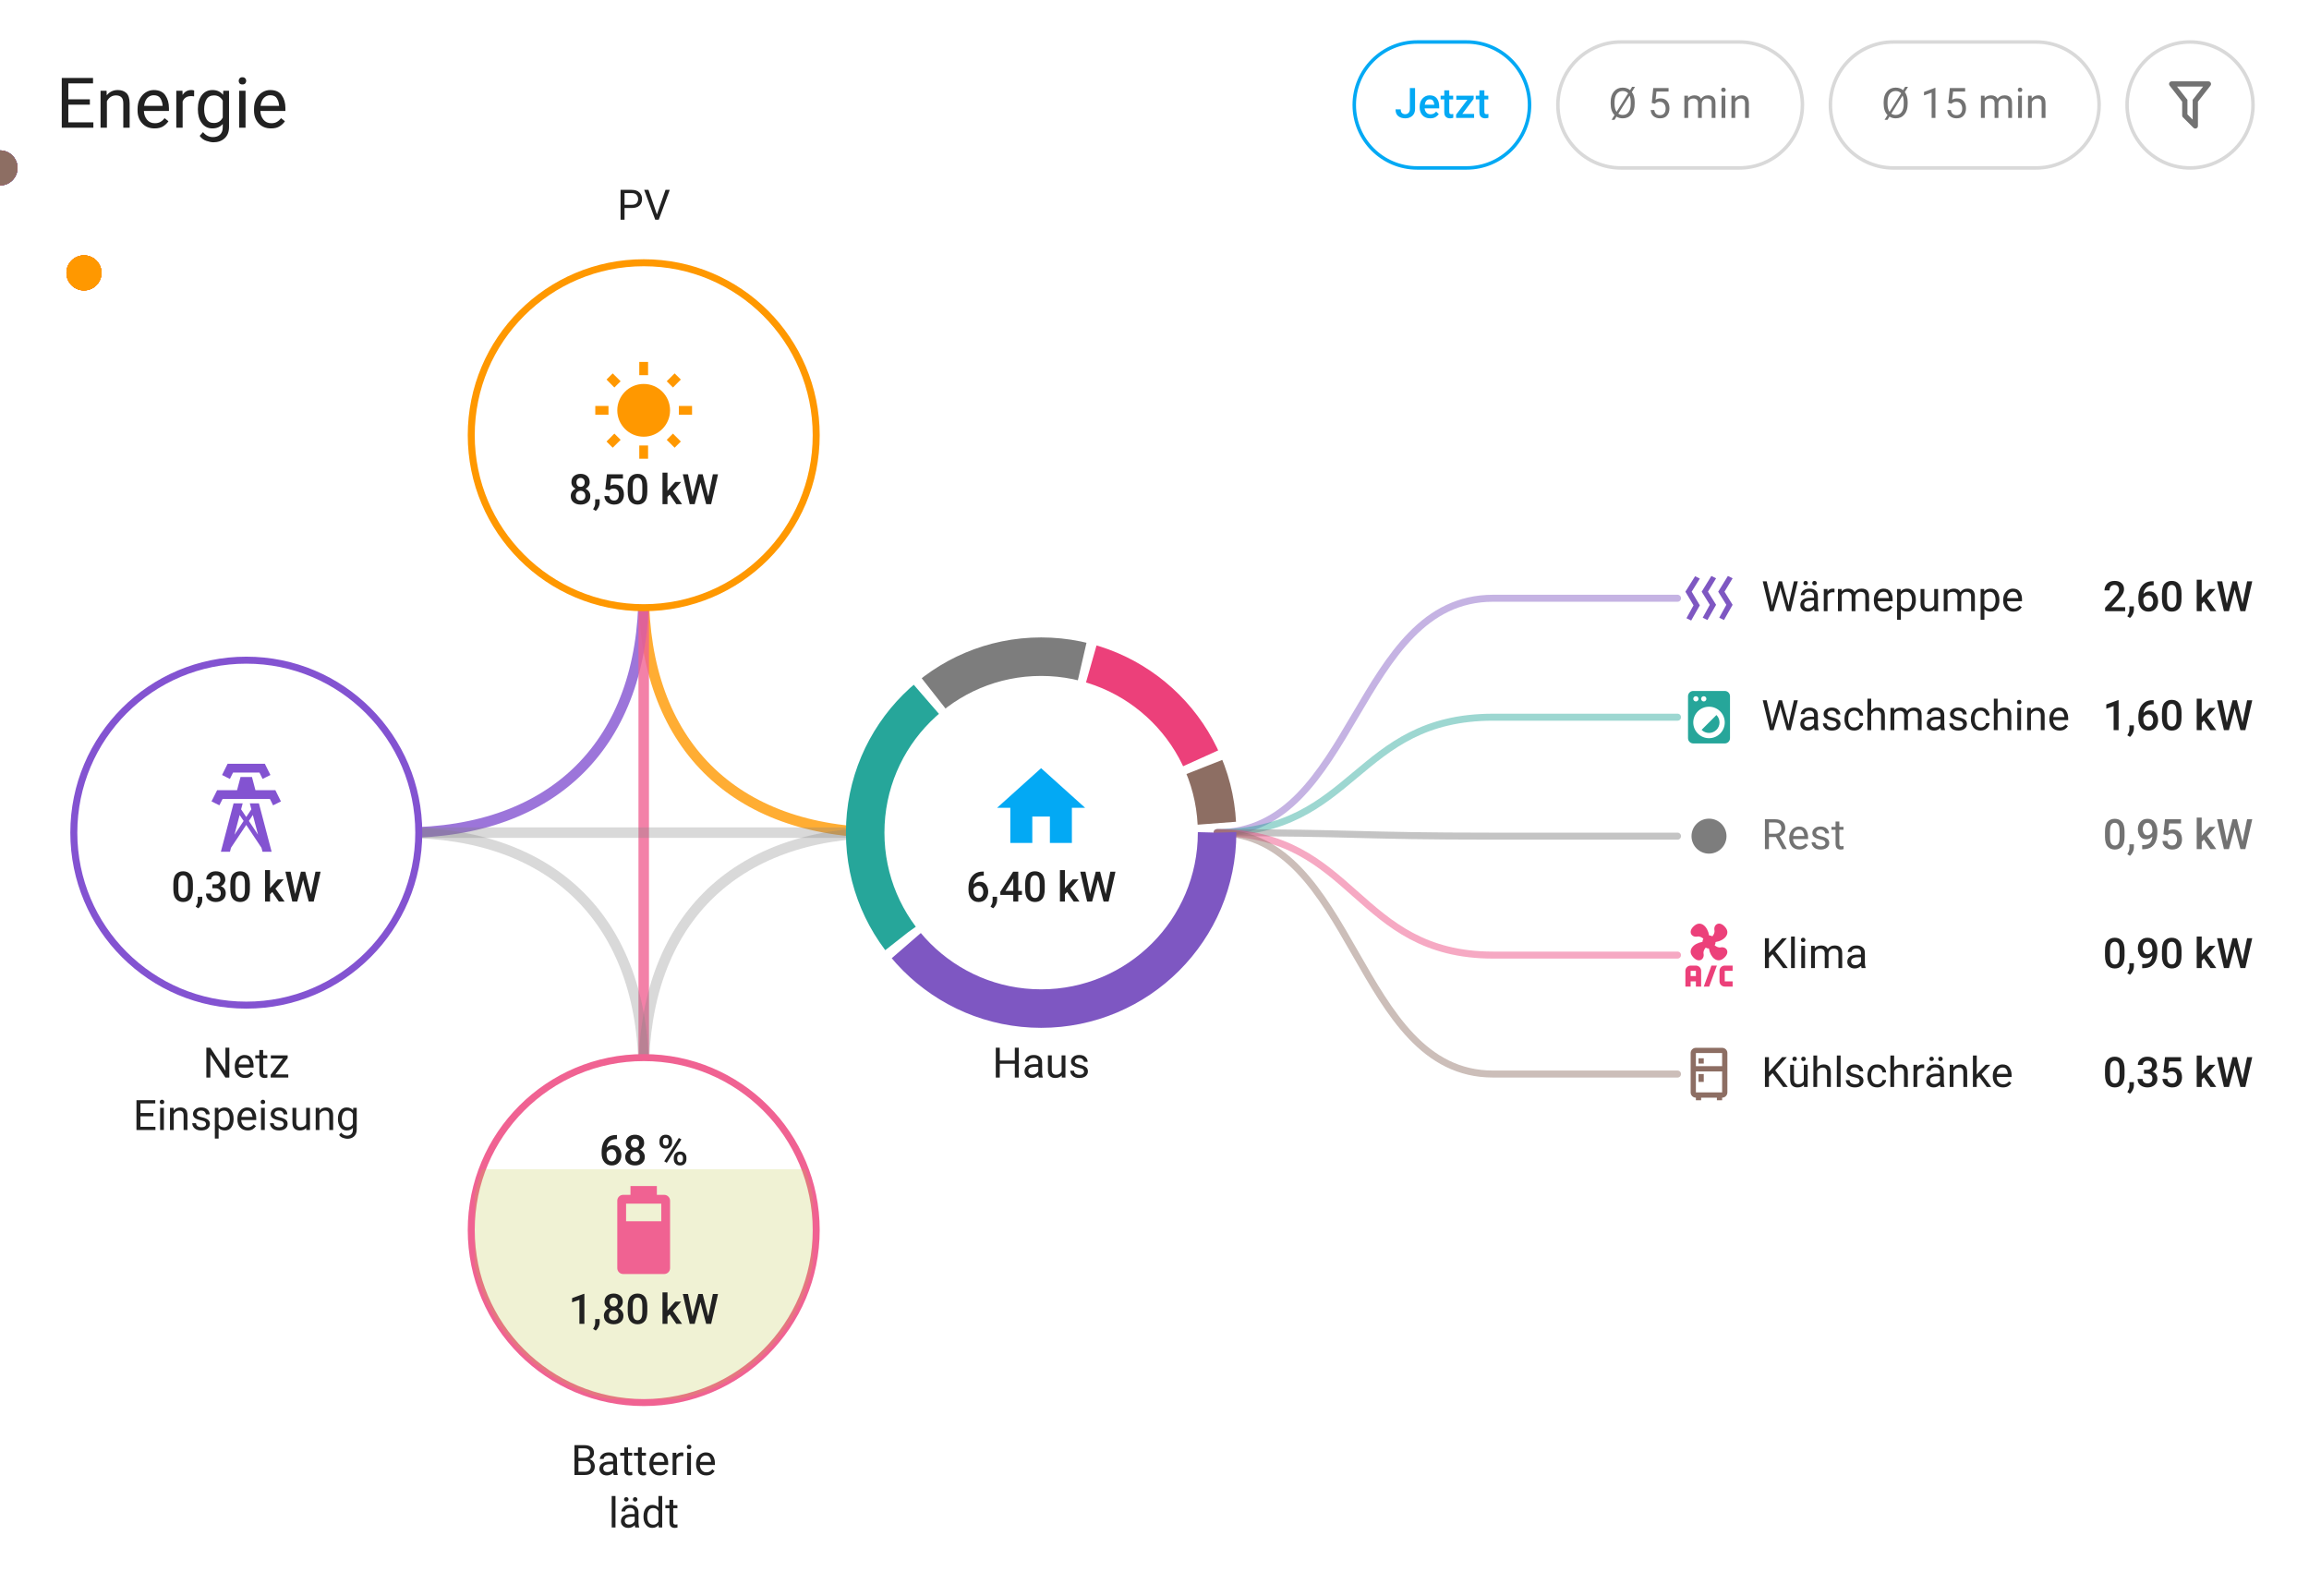
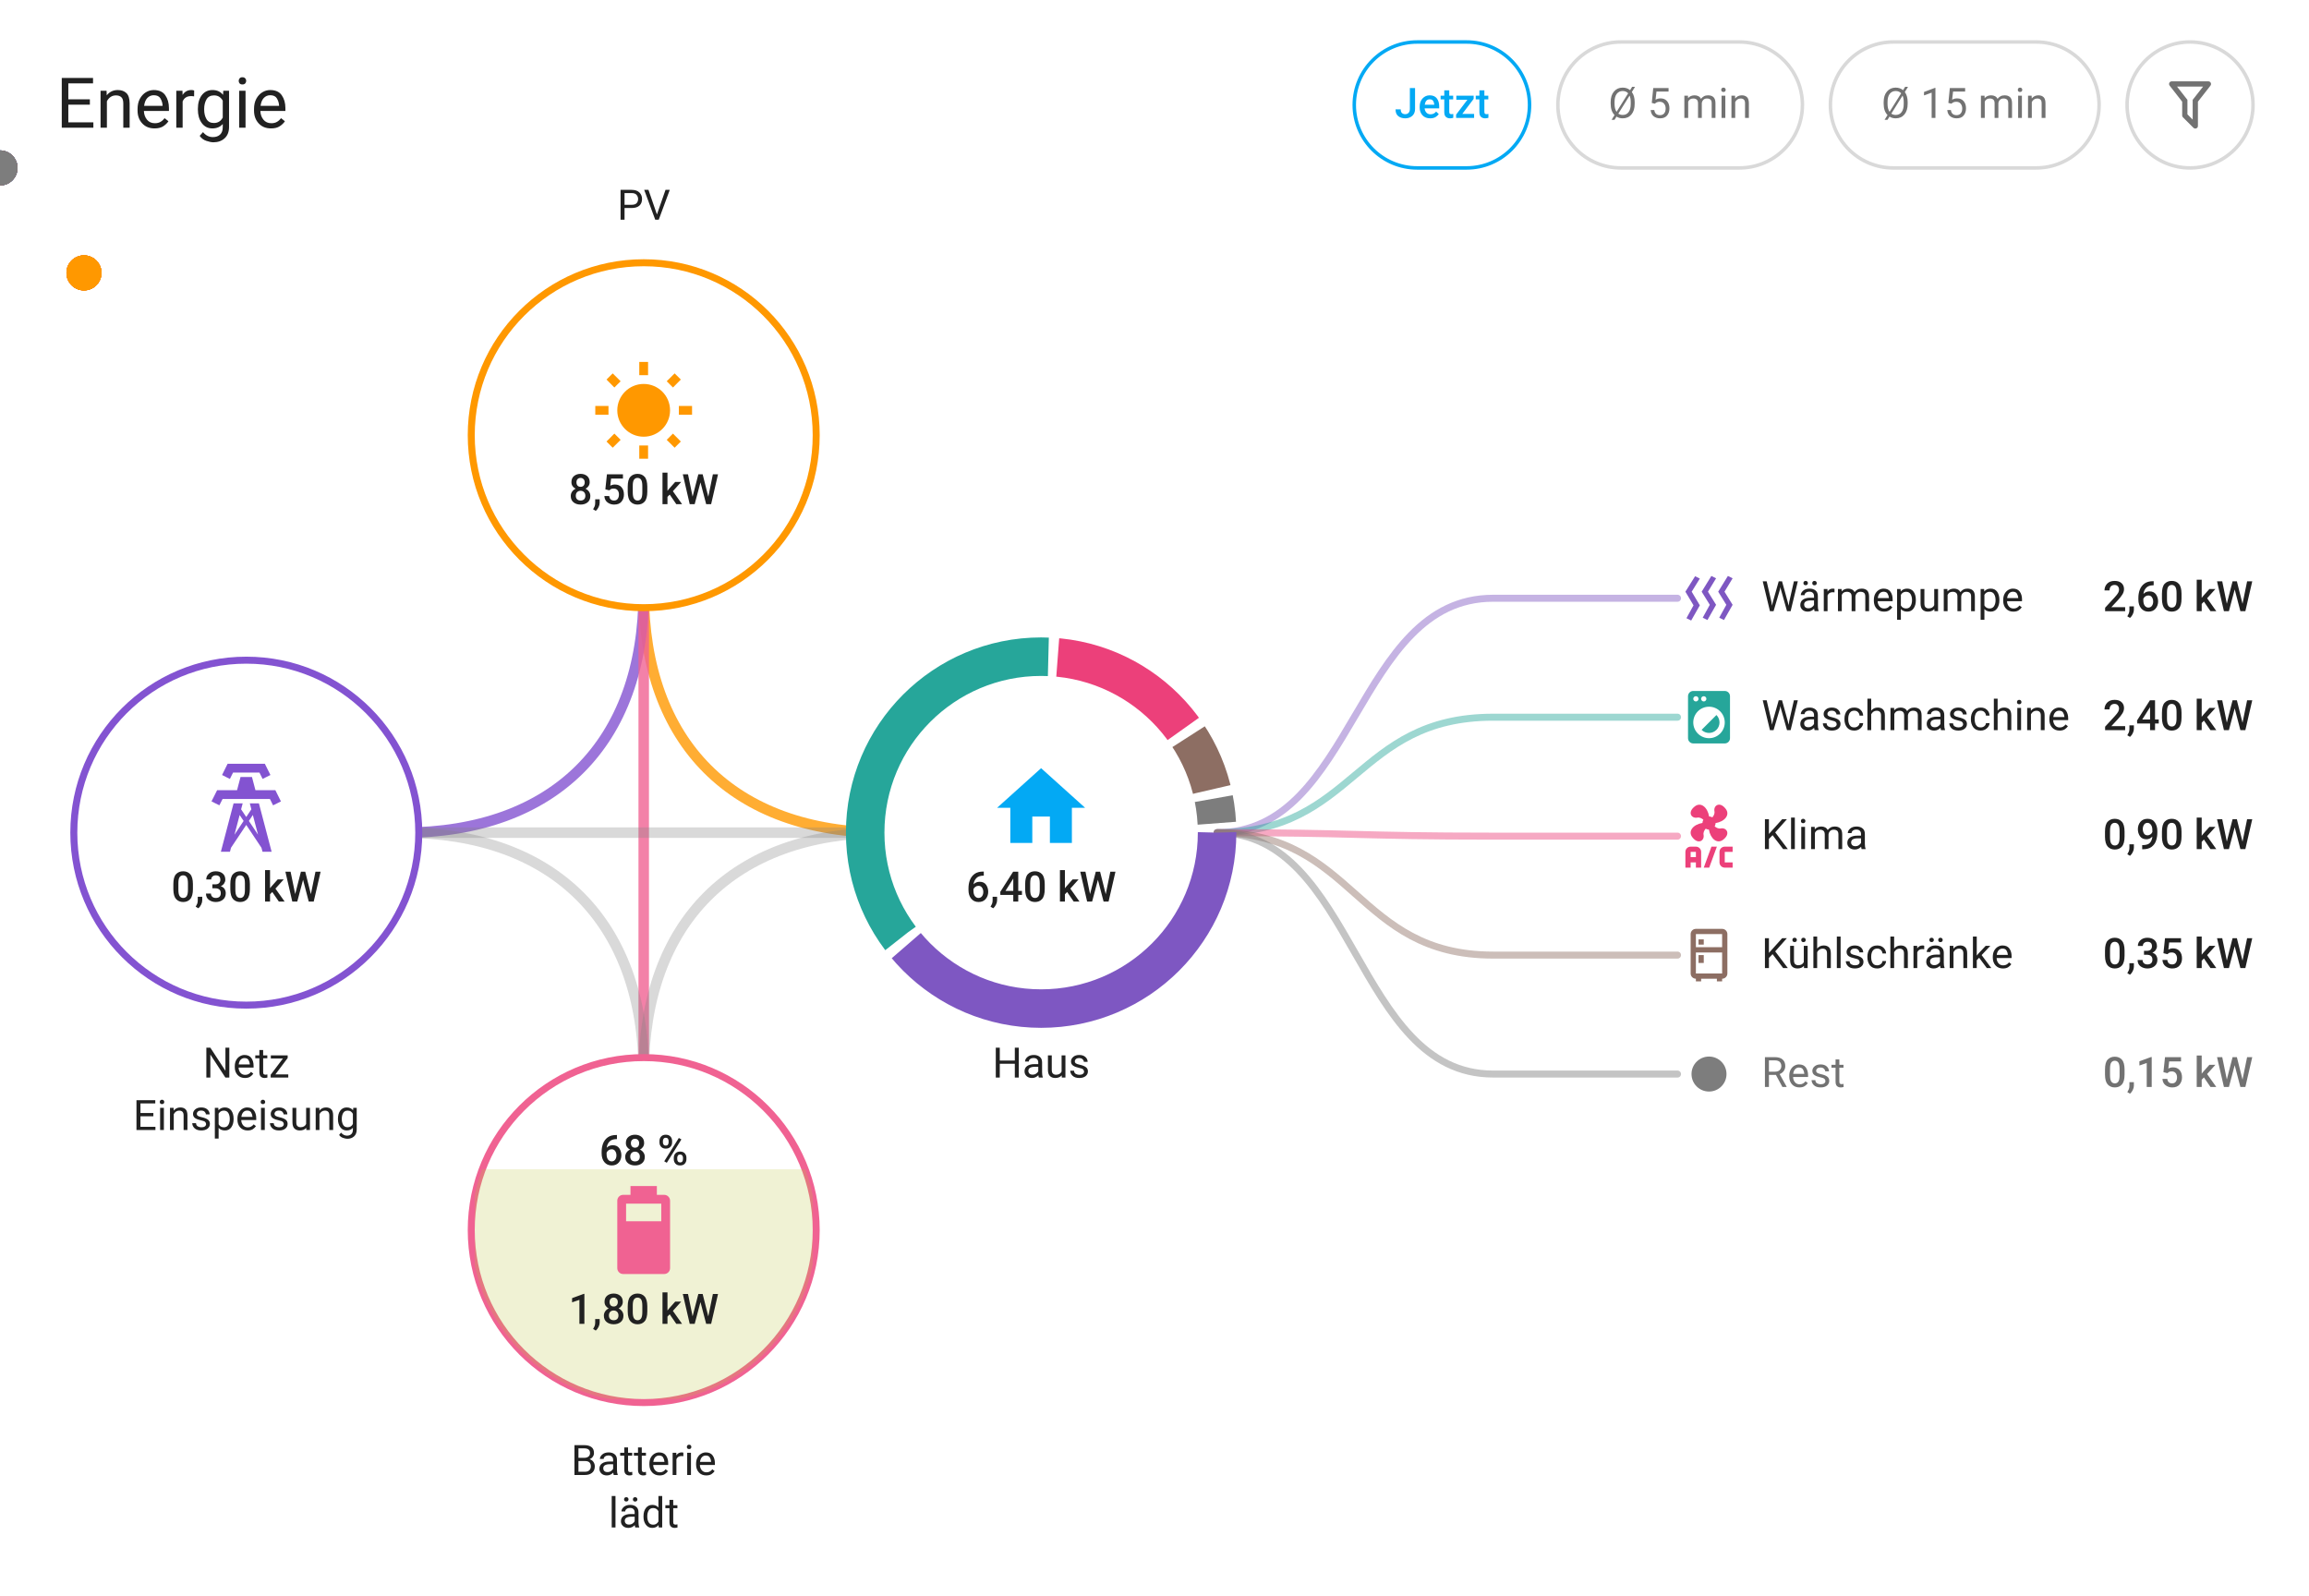
<svg xmlns="http://www.w3.org/2000/svg" width="660" height="456" viewBox="0 0 660 456" role="img" aria-label="EnerLens Card">
  <rect x="0" y="0" width="660.0" height="456.0" rx="12" fill="rgb(255, 255, 255)" />
  <g transform="translate(24,78) scale(0.8)">
    <path d="M200,114 C200,168 232,200 286,200" fill="none" stroke="rgb(255, 152, 0)" stroke-width="3.75px" stroke-linecap="round" opacity="0.8" />
    <path d="M200,114 C200,168 168,200 114,200" fill="none" stroke="rgb(131, 83, 209)" stroke-width="3.75px" stroke-linecap="round" opacity="0.8" />
    <path d="M200,114 L200,286" fill="none" stroke="rgb(240, 98, 146)" stroke-width="3.75px" stroke-linecap="round" opacity="0.8" />
    <path d="M114,200 L286,200" fill="none" stroke="rgba(127, 127, 127, 0.3)" stroke-width="3.75px" stroke-linecap="round" opacity="1" />
    <path d="M114,200 C168,200 200,232 200,286" fill="none" stroke="rgba(127, 127, 127, 0.3)" stroke-width="3.75px" stroke-linecap="round" opacity="1" />
    <path d="M200,286 C200,232 232,200 286,200" fill="none" stroke="rgba(127, 127, 127, 0.3)" stroke-width="3.75px" stroke-linecap="round" opacity="1" />
    <circle r="6.25" fill="rgb(240, 98, 146)">
-       <animateMotion dur="1.10s" repeatCount="indefinite" begin="-0.02s" path="M 200 114 L 200 286" rotate="0" />
+       <animateMotion dur="1.10s" repeatCount="indefinite" begin="-0.13s" path="M 200 114 L 200 286" rotate="0" />
    </circle>
    <circle r="6.25" fill="rgb(240, 98, 146)">
-       <animateMotion dur="1.10s" repeatCount="indefinite" begin="-0.57s" path="M 200 114 L 200 286" rotate="0" />
+       <animateMotion dur="1.10s" repeatCount="indefinite" begin="-0.68s" path="M 200 114 L 200 286" rotate="0" />
    </circle>
    <circle r="6.25" fill="rgb(131, 83, 209)">
-       <animateMotion dur="4.50s" repeatCount="indefinite" begin="-0.02s" path="M 200 114 C 200 168 168 200 114 200" rotate="0" />
-     </circle>
-     <circle r="6.25" fill="rgb(255, 152, 0)">
-       <animateMotion dur="1.10s" repeatCount="indefinite" begin="-0.02s" path="M 200 114 C 200 168 232 200 286 200" rotate="0" />
-     </circle>
-     <circle r="6.25" fill="rgb(255, 152, 0)">
-       <animateMotion dur="1.10s" repeatCount="indefinite" begin="-0.24s" path="M 200 114 C 200 168 232 200 286 200" rotate="0" />
-     </circle>
-     <circle r="6.25" fill="rgb(255, 152, 0)">
-       <animateMotion dur="1.10s" repeatCount="indefinite" begin="-0.46s" path="M 200 114 C 200 168 232 200 286 200" rotate="0" />
-     </circle>
-     <circle r="6.25" fill="rgb(255, 152, 0)">
-       <animateMotion dur="1.10s" repeatCount="indefinite" begin="-0.68s" path="M 200 114 C 200 168 232 200 286 200" rotate="0" />
-     </circle>
-     <circle r="6.25" fill="rgb(255, 152, 0)">
-       <animateMotion dur="1.10s" repeatCount="indefinite" begin="-0.90s" path="M 200 114 C 200 168 232 200 286 200" rotate="0" />
+       <animateMotion dur="4.50s" repeatCount="indefinite" begin="-0.13s" path="M 200 114 C 200 168 168 200 114 200" rotate="0" />
+     </circle>
+     <circle r="6.25" fill="rgb(255, 152, 0)">
+       <animateMotion dur="1.10s" repeatCount="indefinite" begin="-0.13s" path="M 200 114 C 200 168 232 200 286 200" rotate="0" />
+     </circle>
+     <circle r="6.25" fill="rgb(255, 152, 0)">
+       <animateMotion dur="1.10s" repeatCount="indefinite" begin="-0.35s" path="M 200 114 C 200 168 232 200 286 200" rotate="0" />
+     </circle>
+     <circle r="6.25" fill="rgb(255, 152, 0)">
+       <animateMotion dur="1.10s" repeatCount="indefinite" begin="-0.57s" path="M 200 114 C 200 168 232 200 286 200" rotate="0" />
+     </circle>
+     <circle r="6.25" fill="rgb(255, 152, 0)">
+       <animateMotion dur="1.10s" repeatCount="indefinite" begin="-0.79s" path="M 200 114 C 200 168 232 200 286 200" rotate="0" />
+     </circle>
+     <circle r="6.25" fill="rgb(255, 152, 0)">
+       <animateMotion dur="1.10s" repeatCount="indefinite" begin="-1.01s" path="M 200 114 C 200 168 232 200 286 200" rotate="0" />
    </circle>
  </g>
  <g transform="translate(0,48)">
    <path d="M347.9,190.0 C387.4,190.0 387.4,123.0 426.8,123.0 L479.5,123.0" fill="none" stroke="rgb(126, 87, 194)" stroke-width="2px" stroke-linecap="round" opacity="0.45" />
+     <circle r="5" fill="rgb(126, 87, 194)" opacity="1">
+       <animateMotion dur="1.10s" repeatCount="indefinite" begin="-0.07s" path="M347.9,190.0 C387.4,190.0 387.4,123.0 426.8,123.0 L479.5,123.0" rotate="0" />
+       <animate attributeName="opacity" values="1;0;1" keyTimes="0;0.463;0.963" calcMode="discrete" dur="8s" repeatCount="indefinite" />
+     </circle>
+     <circle r="5" fill="rgb(126, 87, 194)" opacity="1">
+       <animateMotion dur="1.10s" repeatCount="indefinite" begin="-0.43s" path="M347.9,190.0 C387.4,190.0 387.4,123.0 426.8,123.0 L479.5,123.0" rotate="0" />
+       <animate attributeName="opacity" values="1;0;1" keyTimes="0;0.463;0.963" calcMode="discrete" dur="8s" repeatCount="indefinite" />
+     </circle>
+     <circle r="5" fill="rgb(126, 87, 194)" opacity="1">
+       <animateMotion dur="1.10s" repeatCount="indefinite" begin="-0.80s" path="M347.9,190.0 C387.4,190.0 387.4,123.0 426.8,123.0 L479.5,123.0" rotate="0" />
+       <animate attributeName="opacity" values="1;0;1" keyTimes="0;0.463;0.963" calcMode="discrete" dur="8s" repeatCount="indefinite" />
+     </circle>
+     <circle r="5" fill="rgb(126, 87, 194)" opacity="0">
+       <animateMotion dur="1.10s" repeatCount="indefinite" begin="-0.07s" path="M347.9,190.0 C387.4,190.0 387.4,123.0 426.8,123.0 L479.5,123.0" rotate="0" />
+       <animate attributeName="opacity" values="0;1;0" keyTimes="0;0.463;0.963" calcMode="discrete" dur="8s" repeatCount="indefinite" />
+     </circle>
+     <circle r="5" fill="rgb(126, 87, 194)" opacity="0">
+       <animateMotion dur="1.10s" repeatCount="indefinite" begin="-0.43s" path="M347.9,190.0 C387.4,190.0 387.4,123.0 426.8,123.0 L479.5,123.0" rotate="0" />
+       <animate attributeName="opacity" values="0;1;0" keyTimes="0;0.463;0.963" calcMode="discrete" dur="8s" repeatCount="indefinite" />
+     </circle>
+     <circle r="5" fill="rgb(126, 87, 194)" opacity="0">
+       <animateMotion dur="1.10s" repeatCount="indefinite" begin="-0.80s" path="M347.9,190.0 C387.4,190.0 387.4,123.0 426.8,123.0 L479.5,123.0" rotate="0" />
+       <animate attributeName="opacity" values="0;1;0" keyTimes="0;0.463;0.963" calcMode="discrete" dur="8s" repeatCount="indefinite" />
+     </circle>
    <path d="M347.9,190.0 C387.4,190.0 387.4,157.0 426.8,157.0 L479.5,157.0" fill="none" stroke="rgb(38, 166, 154)" stroke-width="2px" stroke-linecap="round" opacity="0.45" />
-     <path d="M347.9,190.0 C387.4,190.0 387.4,191.0 426.8,191.0 L479.5,191.0" fill="none" stroke="rgb(125, 125, 125)" stroke-width="2px" stroke-linecap="round" opacity="0.45" />
-     <path d="M347.9,190.0 C387.4,190.0 387.4,225.0 426.8,225.0 L479.5,225.0" fill="none" stroke="rgb(236, 64, 122)" stroke-width="2px" stroke-linecap="round" opacity="0.45" />
-     <path d="M347.9,190.0 C387.4,190.0 387.4,259.0 426.8,259.0 L479.5,259.0" fill="none" stroke="rgb(141, 110, 99)" stroke-width="2px" stroke-linecap="round" opacity="0.45" />
-     <circle r="5" fill="rgb(126, 87, 194)">
-       <animateMotion dur="1.10s" repeatCount="indefinite" begin="-0.02s" path="M 347.9 190 C 387.4 190 387.4 123 426.8 123 L 479.5 123" rotate="0" />
-     </circle>
-     <circle r="5" fill="rgb(126, 87, 194)">
-       <animateMotion dur="1.10s" repeatCount="indefinite" begin="-0.38s" path="M 347.9 190 C 387.4 190 387.4 123 426.8 123 L 479.5 123" rotate="0" />
-     </circle>
-     <circle r="5" fill="rgb(126, 87, 194)">
-       <animateMotion dur="1.10s" repeatCount="indefinite" begin="-0.75s" path="M 347.9 190 C 387.4 190 387.4 123 426.8 123 L 479.5 123" rotate="0" />
-     </circle>
-     <circle r="5" fill="rgb(38, 166, 154)">
-       <animateMotion dur="1.10s" repeatCount="indefinite" begin="-0.02s" path="M 347.9 190 C 387.4 190 387.4 157 426.8 157 L 479.5 157" rotate="0" />
-     </circle>
-     <circle r="5" fill="rgb(38, 166, 154)">
-       <animateMotion dur="1.10s" repeatCount="indefinite" begin="-0.57s" path="M 347.9 190 C 387.4 190 387.4 157 426.8 157 L 479.5 157" rotate="0" />
-     </circle>
-     <circle r="5" fill="rgb(125, 125, 125)">
-       <animateMotion dur="2.40s" repeatCount="indefinite" begin="-0.02s" path="M 347.9 190 C 387.4 190 387.4 191 426.8 191 L 479.5 191" rotate="0" />
-     </circle>
-     <circle r="5" fill="rgb(236, 64, 122)">
-       <animateMotion dur="2.57s" repeatCount="indefinite" begin="-0.02s" path="M 347.9 190 C 387.4 190 387.4 225 426.8 225 L 479.5 225" rotate="0" />
-     </circle>
-     <circle r="5" fill="rgb(141, 110, 99)">
-       <animateMotion dur="4.44s" repeatCount="indefinite" begin="-0.02s" path="M 347.9 190 C 387.4 190 387.4 259 426.8 259 L 479.5 259" rotate="0" />
+     <circle r="5" fill="rgb(38, 166, 154)" opacity="1">
+       <animateMotion dur="1.10s" repeatCount="indefinite" begin="-0.07s" path="M347.9,190.0 C387.4,190.0 387.4,157.0 426.8,157.0 L479.5,157.0" rotate="0" />
+       <animate attributeName="opacity" values="1;0;1" keyTimes="0;0.463;0.963" calcMode="discrete" dur="8s" repeatCount="indefinite" />
+     </circle>
+     <circle r="5" fill="rgb(38, 166, 154)" opacity="1">
+       <animateMotion dur="1.10s" repeatCount="indefinite" begin="-0.43s" path="M347.9,190.0 C387.4,190.0 387.4,157.0 426.8,157.0 L479.5,157.0" rotate="0" />
+       <animate attributeName="opacity" values="1;0;1" keyTimes="0;0.463;0.963" calcMode="discrete" dur="8s" repeatCount="indefinite" />
+     </circle>
+     <circle r="5" fill="rgb(38, 166, 154)" opacity="1">
+       <animateMotion dur="1.10s" repeatCount="indefinite" begin="-0.80s" path="M347.9,190.0 C387.4,190.0 387.4,157.0 426.8,157.0 L479.5,157.0" rotate="0" />
+       <animate attributeName="opacity" values="1;0;1" keyTimes="0;0.463;0.963" calcMode="discrete" dur="8s" repeatCount="indefinite" />
+     </circle>
+     <circle r="5" fill="rgb(38, 166, 154)" opacity="0">
+       <animateMotion dur="1.10s" repeatCount="indefinite" begin="-0.07s" path="M347.9,190.0 C387.4,190.0 387.4,157.0 426.8,157.0 L479.5,157.0" rotate="0" />
+       <animate attributeName="opacity" values="0;1;0" keyTimes="0;0.463;0.963" calcMode="discrete" dur="8s" repeatCount="indefinite" />
+     </circle>
+     <circle r="5" fill="rgb(38, 166, 154)" opacity="0">
+       <animateMotion dur="1.10s" repeatCount="indefinite" begin="-0.43s" path="M347.9,190.0 C387.4,190.0 387.4,157.0 426.8,157.0 L479.5,157.0" rotate="0" />
+       <animate attributeName="opacity" values="0;1;0" keyTimes="0;0.463;0.963" calcMode="discrete" dur="8s" repeatCount="indefinite" />
+     </circle>
+     <circle r="5" fill="rgb(38, 166, 154)" opacity="0">
+       <animateMotion dur="1.10s" repeatCount="indefinite" begin="-0.80s" path="M347.9,190.0 C387.4,190.0 387.4,157.0 426.8,157.0 L479.5,157.0" rotate="0" />
+       <animate attributeName="opacity" values="0;1;0" keyTimes="0;0.463;0.963" calcMode="discrete" dur="8s" repeatCount="indefinite" />
+     </circle>
+     <path d="M347.9,190.0 C387.4,190.0 387.4,191.0 426.8,191.0 L479.5,191.0" fill="none" stroke="rgb(236, 64, 122)" stroke-width="2px" stroke-linecap="round" opacity="0.45" />
+     <circle r="5" fill="rgb(236, 64, 122)" opacity="1">
+       <animateMotion dur="2.57s" repeatCount="indefinite" begin="-0.07s" path="M347.9,190.0 C387.4,190.0 387.4,191.0 426.8,191.0 L479.5,191.0" rotate="0" />
+       <animate attributeName="opacity" values="1;0;1" keyTimes="0;0.463;0.963" calcMode="discrete" dur="8s" repeatCount="indefinite" />
+     </circle>
+     <circle r="5" fill="rgb(236, 64, 122)" opacity="0">
+       <animateMotion dur="2.57s" repeatCount="indefinite" begin="-0.07s" path="M347.9,190.0 C387.4,190.0 387.4,191.0 426.8,191.0 L479.5,191.0" rotate="0" />
+       <animate attributeName="opacity" values="0;1;0" keyTimes="0;0.463;0.963" calcMode="discrete" dur="8s" repeatCount="indefinite" />
+     </circle>
+     <path d="M347.9,190.0 C387.4,190.0 387.4,225.0 426.8,225.0 L479.5,225.0" fill="none" stroke="rgb(141, 110, 99)" stroke-width="2px" stroke-linecap="round" opacity="0.45" />
+     <circle r="5" fill="rgb(141, 110, 99)" opacity="1">
+       <animateMotion dur="4.44s" repeatCount="indefinite" begin="-0.07s" path="M347.9,190.0 C387.4,190.0 387.4,225.0 426.8,225.0 L479.5,225.0" rotate="0" />
+       <animate attributeName="opacity" values="1;0;1" keyTimes="0;0.463;0.963" calcMode="discrete" dur="8s" repeatCount="indefinite" />
+     </circle>
+     <circle r="5" fill="rgb(141, 110, 99)" opacity="0">
+       <animateMotion dur="4.44s" repeatCount="indefinite" begin="-0.07s" path="M347.9,190.0 C387.4,190.0 387.4,225.0 426.8,225.0 L479.5,225.0" rotate="0" />
+       <animate attributeName="opacity" values="0;1;0" keyTimes="0;0.463;0.963" calcMode="discrete" dur="8s" repeatCount="indefinite" />
+     </circle>
+     <path d="M347.9,190.0 C387.4,190.0 387.4,259.0 426.8,259.0 L479.5,259.0" fill="none" stroke="rgb(125, 125, 125)" stroke-width="2px" stroke-linecap="round" opacity="0.45" />
+     <circle r="5" fill="rgb(125, 125, 125)" opacity="1">
+       <animateMotion dur="4.50s" repeatCount="indefinite" begin="-0.07s" path="M347.9,190.0 C387.4,190.0 387.4,259.0 426.8,259.0 L479.5,259.0" rotate="0" />
+       <animate attributeName="opacity" values="1;0;1" keyTimes="0;0.463;0.963" calcMode="discrete" dur="8s" repeatCount="indefinite" />
+     </circle>
+     <circle r="5" fill="rgb(125, 125, 125)" opacity="0">
+       <animateMotion dur="4.50s" repeatCount="indefinite" begin="-0.07s" path="M347.9,190.0 C387.4,190.0 387.4,259.0 426.8,259.0 L479.5,259.0" rotate="0" />
+       <animate attributeName="opacity" values="0;1;0" keyTimes="0;0.463;0.963" calcMode="discrete" dur="8s" repeatCount="indefinite" />
    </circle>
  </g>
  <circle cx="184" cy="124.4" r="49.3" fill="rgb(255, 255, 255)" stroke="rgb(255, 152, 0)" stroke-width="2" />
  <g transform="translate(168.9,102.2) scale(1.2572)" />
  <g transform="translate(168.9,102.2) scale(1.2572)">
    <path d="M3.55 19.09L4.96 20.5L6.76 18.71L5.34 17.29M12 6C8.69 6 6 8.69 6 12S8.69 18 12 18 18 15.31 18 12C18 8.68 15.31 6 12 6M20 13H23V11H20M17.24 18.71L19.04 20.5L20.45 19.09L18.66 17.29M20.45 5L19.04 3.6L17.24 5.39L18.66 6.81M13 1H11V4H13M6.76 5.39L4.96 3.6L3.55 5L5.34 6.81L6.76 5.39M1 13H4V11H1M13 20H11V23H13" fill="rgb(255, 152, 0)" />
  </g>
  <text x="184" y="144.1" text-anchor="middle" font-size="12.0" font-weight="500" fill="rgb(33, 33, 33)" font-family="Roboto, system-ui, sans-serif" textLength="44.2" lengthAdjust="spacingAndGlyphs">8,50 kW</text>
  <text x="184" y="62.8" text-anchor="middle" font-size="12.0" font-weight="400" fill="rgb(33, 33, 33)" font-family="Roboto, system-ui, sans-serif" textLength="14.4" lengthAdjust="spacingAndGlyphs">PV</text>
  <circle cx="70.4" cy="238" r="49.3" fill="rgb(255, 255, 255)" stroke="rgb(131, 83, 209)" stroke-width="2" />
  <g transform="translate(55.3,215.8) scale(1.2572)" />
  <g transform="translate(55.3,215.8) scale(1.2572)">
    <path d="M8.28,5.45L6.5,4.55L7.76,2H16.23L17.5,4.55L15.72,5.44L15,4H9L8.28,5.45M18.62,8H14.09L13.3,5H10.7L9.91,8H5.38L4.1,10.55L5.89,11.44L6.62,10H17.38L18.1,11.45L19.89,10.56L18.62,8M17.77,22H15.7L15.46,21.1L12,15.9L8.53,21.1L8.3,22H6.23L9.12,11H11.19L10.83,12.35L12,14.1L13.16,12.35L12.81,11H14.88L17.77,22M11.4,15L10.5,13.65L9.32,18.13L11.4,15M14.68,18.12L13.5,13.64L12.6,15L14.68,18.12Z" fill="rgb(131, 83, 209)" />
  </g>
  <text x="70.4" y="257.7" text-anchor="middle" font-size="12.0" font-weight="500" fill="rgb(33, 33, 33)" font-family="Roboto, system-ui, sans-serif" textLength="44.2" lengthAdjust="spacingAndGlyphs">0,30 kW</text>
  <text x="70.4" y="308" text-anchor="middle" font-size="12.0" font-weight="400" fill="rgb(33, 33, 33)" font-family="Roboto, system-ui, sans-serif" textLength="25.7" lengthAdjust="spacingAndGlyphs">Netz</text>
  <text x="70.4" y="323" text-anchor="middle" font-size="12.0" font-weight="400" fill="rgb(33, 33, 33)" font-family="Roboto, system-ui, sans-serif" textLength="66.8" lengthAdjust="spacingAndGlyphs">Einspeisung</text>
  <circle cx="297.6" cy="238" r="49.3" fill="rgb(255, 255, 255)" stroke="rgba(0, 0, 0, 0)" stroke-width="2" />
  <g transform="translate(241.8,182.2) scale(1.1159)">
-     <circle cx="50" cy="50" r="45.07" fill="none" stroke="rgb(126, 87, 194)" stroke-width="9.86" stroke-dasharray="110.16 173.04" stroke-dashoffset="0.00" stroke-linecap="butt" transform="" />
-     <circle cx="50" cy="50" r="45.07" fill="none" stroke="rgb(38, 166, 154)" stroke-width="9.86" stroke-dasharray="67.79 215.40" stroke-dashoffset="-112.57" stroke-linecap="butt" transform="" />
-     <circle cx="50" cy="50" r="45.07" fill="none" stroke="rgb(125, 125, 125)" stroke-width="9.86" stroke-dasharray="40.25 242.94" stroke-dashoffset="-182.76" stroke-linecap="butt" transform="" />
-     <circle cx="50" cy="50" r="45.07" fill="none" stroke="rgb(236, 64, 122)" stroke-width="9.86" stroke-dasharray="38.13 245.06" stroke-dashoffset="-225.42" stroke-linecap="butt" transform="" />
-     <circle cx="50" cy="50" r="45.07" fill="none" stroke="rgb(141, 110, 99)" stroke-width="9.86" stroke-dasharray="14.83 268.36" stroke-dashoffset="-265.96" stroke-linecap="butt" transform="" />
+     <circle cx="50" cy="50" r="45.07" fill="none" stroke="rgb(126, 87, 194)" stroke-width="9.86" stroke-dasharray="110.16 173.04" stroke-dashoffset="0.00" stroke-linecap="butt" transform="">
+       <animate attributeName="stroke" values="rgb(126, 87, 194);rgb(38, 166, 154);rgb(126, 87, 194)" keyTimes="0;0.463;0.963" calcMode="discrete" dur="8s" repeatCount="indefinite" />
+     </circle>
+     <circle cx="50" cy="50" r="45.07" fill="none" stroke="rgb(38, 166, 154)" stroke-width="9.86" stroke-dasharray="101.68 181.51" stroke-dashoffset="-112.57" stroke-linecap="butt" transform="">
+       <animate attributeName="stroke" values="rgb(38, 166, 154);rgb(126, 87, 194);rgb(38, 166, 154)" keyTimes="0;0.463;0.963" calcMode="discrete" dur="8s" repeatCount="indefinite" />
+     </circle>
+     <circle cx="50" cy="50" r="45.07" fill="none" stroke="rgb(236, 64, 122)" stroke-width="9.86" stroke-dasharray="38.13 245.06" stroke-dashoffset="-216.66" stroke-linecap="butt" transform="" />
+     <circle cx="50" cy="50" r="45.07" fill="none" stroke="rgb(141, 110, 99)" stroke-width="9.86" stroke-dasharray="14.83 268.36" stroke-dashoffset="-257.20" stroke-linecap="butt" transform="" />
+     <circle cx="50" cy="50" r="45.07" fill="none" stroke="rgb(125, 125, 125)" stroke-width="9.86" stroke-dasharray="6.36 276.84" stroke-dashoffset="-274.43" stroke-linecap="butt" transform="" />
  </g>
  <g transform="translate(282.5,215.8) scale(1.2572)">
    <path d="M10,20V14H14V20H19V12H22L12,3L2,12H5V20H10Z" fill="rgb(3, 169, 244)" />
  </g>
  <text x="297.6" y="257.7" text-anchor="middle" font-size="12.0" font-weight="500" fill="rgb(33, 33, 33)" font-family="Roboto, system-ui, sans-serif" textLength="44.2" lengthAdjust="spacingAndGlyphs">6,40 kW</text>
  <text x="297.6" y="308" text-anchor="middle" font-size="12.0" font-weight="400" fill="rgb(33, 33, 33)" font-family="Roboto, system-ui, sans-serif" textLength="28.6" lengthAdjust="spacingAndGlyphs">Haus</text>
  <circle cx="184" cy="351.6" r="49.3" fill="rgb(255, 255, 255)" stroke="rgb(240, 98, 146)" stroke-width="2" />
-   <clipPath id="clipkgkok">
+   <clipPath id="soc3wrdc">
    <circle cx="184" cy="351.6" r="49.3" />
  </clipPath>
-   <rect clip-path="url(#clipkgkok)" x="135.7" y="334.2" width="96.6" height="65.7" fill="rgb(186, 196, 59)" opacity="0.22" />
+   <rect clip-path="url(#soc3wrdc)" x="135.7" y="334.2" width="96.6" height="65.7" fill="rgb(186, 196, 59)" opacity="0.22" />
  <g transform="translate(168.9,336.5) scale(1.2572)" />
  <g transform="translate(168.9,336.5) scale(1.2572)">
    <path d="M16,10H8V6H16M16.67,4H15V2H9V4H7.33A1.33,1.33 0 0,0 6,5.33V20.67C6,21.4 6.6,22 7.33,22H16.67A1.33,1.33 0 0,0 18,20.67V5.33C18,4.6 17.4,4 16.67,4Z" fill="rgb(240, 98, 146)" />
  </g>
  <text x="184" y="333" text-anchor="middle" font-size="12.0" font-weight="500" fill="rgb(33, 33, 33)" font-family="Roboto, system-ui, sans-serif" textLength="26.8" lengthAdjust="spacingAndGlyphs">68 %</text>
  <text x="184" y="378.4" text-anchor="middle" font-size="12.0" font-weight="500" fill="rgb(33, 33, 33)" font-family="Roboto, system-ui, sans-serif" textLength="44.2" lengthAdjust="spacingAndGlyphs">1,80 kW</text>
  <text x="184" y="421.6" text-anchor="middle" font-size="12.0" font-weight="400" fill="rgb(33, 33, 33)" font-family="Roboto, system-ui, sans-serif" textLength="44.4" lengthAdjust="spacingAndGlyphs">Batterie</text>
  <text x="184" y="436.6" text-anchor="middle" font-size="12.0" font-weight="400" fill="rgb(33, 33, 33)" font-family="Roboto, system-ui, sans-serif" textLength="21.3" lengthAdjust="spacingAndGlyphs">lädt</text>
  <text x="16" y="36.5" text-anchor="start" font-size="20.0" font-weight="400" fill="rgb(33, 33, 33)" font-family="Roboto, system-ui, sans-serif" textLength="68.3" lengthAdjust="spacingAndGlyphs">Energie</text>
  <rect x="387.1" y="12" width="50.1" height="36.0" rx="18.0" ry="18.0" fill="rgba(0, 0, 0, 0)" stroke="rgb(3, 169, 244)" stroke-width="1" />
  <text x="412.2" y="33.7" text-anchor="middle" font-size="12.0" font-weight="500" fill="rgb(3, 169, 244)" font-family="Roboto, system-ui, sans-serif" textLength="24.1" lengthAdjust="spacingAndGlyphs">Jetzt</text>
  <rect x="445.3" y="12" width="69.9" height="36.0" rx="18.0" ry="18.0" fill="rgba(0, 0, 0, 0)" stroke="rgba(127, 127, 127, 0.3)" stroke-width="1" />
  <text x="480.2" y="33.7" text-anchor="middle" font-size="12.0" font-weight="400" fill="rgb(114, 114, 114)" font-family="Roboto, system-ui, sans-serif" textLength="43.9" lengthAdjust="spacingAndGlyphs">Ø 5 min</text>
  <rect x="523.2" y="12" width="76.8" height="36.0" rx="18.0" ry="18.0" fill="rgba(0, 0, 0, 0)" stroke="rgba(127, 127, 127, 0.3)" stroke-width="1" />
  <text x="561.6" y="33.7" text-anchor="middle" font-size="12.0" font-weight="400" fill="rgb(114, 114, 114)" font-family="Roboto, system-ui, sans-serif" textLength="50.8" lengthAdjust="spacingAndGlyphs">Ø 15 min</text>
  <rect x="608" y="12" width="36.0" height="36.0" rx="18.0" ry="18.0" fill="rgba(0, 0, 0, 0)" stroke="rgba(127, 127, 127, 0.3)" stroke-width="1" />
  <g transform="translate(617,21) scale(0.75)">
    <path d="M15,19.88C15.04,20.18 14.94,20.5 14.71,20.71C14.32,21.1 13.69,21.1 13.3,20.71L9.29,16.7C9.06,16.47 8.96,16.16 9,15.87V10.75L4.21,4.62C3.87,4.19 3.95,3.56 4.38,3.22C4.57,3.08 4.78,3 5,3V3H19V3C19.22,3 19.43,3.08 19.62,3.22C20.05,3.56 20.13,4.19 19.79,4.62L15,10.75V19.88M7.04,5L11,10.06V15.58L13,17.58V10.05L16.96,5H7.04Z" fill="rgb(114, 114, 114)" />
  </g>
-   <g transform="translate(479.5,162) scale(0.75)">
-     <path d="M8.5 4.5L5.4 9.5L8.5 14.7L5.2 20.5L3.4 19.6L6.1 14.7L3 9.5L6.7 3.6L8.5 4.5M14.7 4.4L11.6 9.5L14.7 14.5L11.4 20.3L9.6 19.4L12.3 14.5L9.2 9.5L12.9 3.5L14.7 4.4M21 4.4L17.9 9.5L21 14.5L17.7 20.3L15.9 19.4L18.6 14.5L15.5 9.5L19.2 3.5L21 4.4" fill="rgb(126, 87, 194)" />
-   </g>
-   <text x="503.5" y="174.7" text-anchor="start" font-size="12.0" font-weight="400" fill="rgb(33, 33, 33)" font-family="Roboto, system-ui, sans-serif" textLength="80.4" lengthAdjust="spacingAndGlyphs">Wärmepumpe</text>
-   <text x="644" y="174.7" text-anchor="end" font-size="12.0" font-weight="500" fill="rgb(33, 33, 33)" font-family="Roboto, system-ui, sans-serif" textLength="44.2" lengthAdjust="spacingAndGlyphs">2,60 kW</text>
-   <g transform="translate(479.5,196) scale(0.75)">
-     <path d="M14.83,11.17C16.39,12.73 16.39,15.27 14.83,16.83C13.27,18.39 10.73,18.39 9.17,16.83L14.83,11.17M6,2H18A2,2 0 0,1 20,4V20A2,2 0 0,1 18,22H6A2,2 0 0,1 4,20V4A2,2 0 0,1 6,2M7,4A1,1 0 0,0 6,5A1,1 0 0,0 7,6A1,1 0 0,0 8,5A1,1 0 0,0 7,4M10,4A1,1 0 0,0 9,5A1,1 0 0,0 10,6A1,1 0 0,0 11,5A1,1 0 0,0 10,4M12,8A6,6 0 0,0 6,14A6,6 0 0,0 12,20A6,6 0 0,0 18,14A6,6 0 0,0 12,8Z" fill="rgb(38, 166, 154)" />
-   </g>
-   <text x="503.5" y="208.7" text-anchor="start" font-size="12.0" font-weight="400" fill="rgb(33, 33, 33)" font-family="Roboto, system-ui, sans-serif" textLength="90.3" lengthAdjust="spacingAndGlyphs">Waschmaschine</text>
-   <text x="644" y="208.7" text-anchor="end" font-size="12.0" font-weight="500" fill="rgb(33, 33, 33)" font-family="Roboto, system-ui, sans-serif" textLength="44.2" lengthAdjust="spacingAndGlyphs">1,60 kW</text>
-   <circle cx="488.5" cy="239" r="5" fill="rgb(125, 125, 125)" />
-   <text x="503.5" y="242.7" text-anchor="start" font-size="12.0" font-weight="400" fill="rgb(114, 114, 114)" font-family="Roboto, system-ui, sans-serif" textLength="24.1" lengthAdjust="spacingAndGlyphs">Rest</text>
-   <text x="644" y="242.7" text-anchor="end" font-size="12.0" font-weight="500" fill="rgb(114, 114, 114)" font-family="Roboto, system-ui, sans-serif" textLength="44.2" lengthAdjust="spacingAndGlyphs">0,95 kW</text>
-   <g transform="translate(479.5,264) scale(0.75)">
-     <path d="M6.59,0.66C8.93,-1.15 11.47,1.06 12.04,4.5C12.47,4.5 12.89,4.62 13.27,4.84C13.79,4.24 14.25,3.42 14.07,2.5C13.65,0.35 16.06,-1.39 18.35,1.58C20.16,3.92 17.95,6.46 14.5,7.03C14.5,7.46 14.39,7.89 14.16,8.27C14.76,8.78 15.58,9.24 16.5,9.06C18.63,8.64 20.38,11.04 17.41,13.34C15.07,15.15 12.53,12.94 11.96,9.5C11.53,9.5 11.11,9.37 10.74,9.15C10.22,9.75 9.75,10.58 9.93,11.5C10.35,13.64 7.94,15.39 5.65,12.42C3.83,10.07 6.05,7.53 9.5,6.97C9.5,6.54 9.63,6.12 9.85,5.74C9.25,5.23 8.43,4.76 7.5,4.94C5.37,5.36 3.62,2.96 6.59,0.66M5,16H7A2,2 0 0,1 9,18V24H7V22H5V24H3V18A2,2 0 0,1 5,16M5,18V20H7V18H5M12.93,16H15L12.07,24H10L12.93,16M18,16H21V18H18V22H21V24H18A2,2 0 0,1 16,22V18A2,2 0 0,1 18,16Z" fill="rgb(236, 64, 122)" />
-   </g>
-   <text x="503.5" y="276.7" text-anchor="start" font-size="12.0" font-weight="400" fill="rgb(33, 33, 33)" font-family="Roboto, system-ui, sans-serif" textLength="31.2" lengthAdjust="spacingAndGlyphs">Klima</text>
-   <text x="644" y="276.7" text-anchor="end" font-size="12.0" font-weight="500" fill="rgb(33, 33, 33)" font-family="Roboto, system-ui, sans-serif" textLength="44.2" lengthAdjust="spacingAndGlyphs">0,90 kW</text>
-   <g transform="translate(479.5,298) scale(0.75)">
-     <path d="M9,21V22H7V21A2,2 0 0,1 5,19V4A2,2 0 0,1 7,2H17A2,2 0 0,1 19,4V19A2,2 0 0,1 17,21V22H15V21H9M7,4V9H17V4H7M7,19H17V11H7V19M8,12H10V15H8V12M8,6H10V8H8V6Z" fill="rgb(141, 110, 99)" />
-   </g>
-   <text x="503.5" y="310.7" text-anchor="start" font-size="12.0" font-weight="400" fill="rgb(33, 33, 33)" font-family="Roboto, system-ui, sans-serif" textLength="75.9" lengthAdjust="spacingAndGlyphs">Kühlschränke</text>
-   <text x="644" y="310.7" text-anchor="end" font-size="12.0" font-weight="500" fill="rgb(33, 33, 33)" font-family="Roboto, system-ui, sans-serif" textLength="44.2" lengthAdjust="spacingAndGlyphs">0,35 kW</text>
+   <g>
+     <animateTransform attributeName="transform" type="translate" values="0 0;0 0;0 34.0;0 34.0;0 0" keyTimes="0;0.425;0.5;0.925;1" dur="8s" repeatCount="indefinite" calcMode="spline" keySplines="0 0 1 1;.4 0 .2 1;0 0 1 1;.4 0 .2 1" />
+     <g transform="translate(479.5,162) scale(0.75)">
+       <path d="M8.5 4.5L5.4 9.5L8.5 14.7L5.2 20.5L3.4 19.6L6.1 14.7L3 9.5L6.7 3.6L8.5 4.5M14.7 4.4L11.6 9.5L14.7 14.5L11.4 20.3L9.6 19.4L12.3 14.5L9.2 9.5L12.9 3.5L14.7 4.4M21 4.4L17.9 9.5L21 14.5L17.7 20.3L15.9 19.4L18.6 14.5L15.5 9.5L19.2 3.5L21 4.4" fill="rgb(126, 87, 194)" />
+     </g>
+     <text x="503.5" y="174.7" text-anchor="start" font-size="12.0" font-weight="400" fill="rgb(33, 33, 33)" font-family="Roboto, system-ui, sans-serif" textLength="80.4" lengthAdjust="spacingAndGlyphs">Wärmepumpe</text>
+     <text x="644" y="174.7" text-anchor="end" font-size="12.0" font-weight="500" fill="rgb(33, 33, 33)" font-family="Roboto, system-ui, sans-serif" textLength="44.2" lengthAdjust="spacingAndGlyphs">2,60 kW<animate attributeName="opacity" values="1;1;0;0;1" keyTimes="0;0.425;0.5;0.925;1" dur="8s" repeatCount="indefinite" />
+     </text>
+     <text x="644" y="174.7" text-anchor="end" font-size="12.0" font-weight="500" fill="rgb(33, 33, 33)" font-family="Roboto, system-ui, sans-serif" textLength="44.2" lengthAdjust="spacingAndGlyphs" opacity="0">2,40 kW<animate attributeName="opacity" values="0;0;1;1;0" keyTimes="0;0.425;0.5;0.925;1" dur="8s" repeatCount="indefinite" />
+     </text>
+   </g>
+   <g>
+     <animateTransform attributeName="transform" type="translate" values="0 0;0 0;0 -34.0;0 -34.0;0 0" keyTimes="0;0.425;0.5;0.925;1" dur="8s" repeatCount="indefinite" calcMode="spline" keySplines="0 0 1 1;.4 0 .2 1;0 0 1 1;.4 0 .2 1" />
+     <g transform="translate(479.5,196) scale(0.75)">
+       <path d="M14.83,11.17C16.39,12.73 16.39,15.27 14.83,16.83C13.27,18.39 10.73,18.39 9.17,16.83L14.83,11.17M6,2H18A2,2 0 0,1 20,4V20A2,2 0 0,1 18,22H6A2,2 0 0,1 4,20V4A2,2 0 0,1 6,2M7,4A1,1 0 0,0 6,5A1,1 0 0,0 7,6A1,1 0 0,0 8,5A1,1 0 0,0 7,4M10,4A1,1 0 0,0 9,5A1,1 0 0,0 10,6A1,1 0 0,0 11,5A1,1 0 0,0 10,4M12,8A6,6 0 0,0 6,14A6,6 0 0,0 12,20A6,6 0 0,0 18,14A6,6 0 0,0 12,8Z" fill="rgb(38, 166, 154)" />
+     </g>
+     <text x="503.5" y="208.7" text-anchor="start" font-size="12.0" font-weight="400" fill="rgb(33, 33, 33)" font-family="Roboto, system-ui, sans-serif" textLength="90.3" lengthAdjust="spacingAndGlyphs">Waschmaschine</text>
+     <text x="644" y="208.7" text-anchor="end" font-size="12.0" font-weight="500" fill="rgb(33, 33, 33)" font-family="Roboto, system-ui, sans-serif" textLength="44.2" lengthAdjust="spacingAndGlyphs">2,40 kW<animate attributeName="opacity" values="1;1;0;0;1" keyTimes="0;0.425;0.5;0.925;1" dur="8s" repeatCount="indefinite" />
+     </text>
+     <text x="644" y="208.7" text-anchor="end" font-size="12.0" font-weight="500" fill="rgb(33, 33, 33)" font-family="Roboto, system-ui, sans-serif" textLength="44.2" lengthAdjust="spacingAndGlyphs" opacity="0">2,60 kW<animate attributeName="opacity" values="0;0;1;1;0" keyTimes="0;0.425;0.5;0.925;1" dur="8s" repeatCount="indefinite" />
+     </text>
+   </g>
+   <g>
+     <g transform="translate(479.5,230) scale(0.75)">
+       <path d="M6.59,0.66C8.93,-1.15 11.47,1.06 12.04,4.5C12.47,4.5 12.89,4.62 13.27,4.84C13.79,4.24 14.25,3.42 14.07,2.5C13.65,0.35 16.06,-1.39 18.35,1.58C20.16,3.92 17.95,6.46 14.5,7.03C14.5,7.46 14.39,7.89 14.16,8.27C14.76,8.78 15.58,9.24 16.5,9.06C18.63,8.64 20.38,11.04 17.41,13.34C15.07,15.15 12.53,12.94 11.96,9.5C11.53,9.5 11.11,9.37 10.74,9.15C10.22,9.75 9.75,10.58 9.93,11.5C10.35,13.64 7.94,15.39 5.65,12.42C3.83,10.07 6.05,7.53 9.5,6.97C9.5,6.54 9.63,6.12 9.85,5.74C9.25,5.23 8.43,4.76 7.5,4.94C5.37,5.36 3.62,2.96 6.59,0.66M5,16H7A2,2 0 0,1 9,18V24H7V22H5V24H3V18A2,2 0 0,1 5,16M5,18V20H7V18H5M12.93,16H15L12.07,24H10L12.93,16M18,16H21V18H18V22H21V24H18A2,2 0 0,1 16,22V18A2,2 0 0,1 18,16Z" fill="rgb(236, 64, 122)" />
+     </g>
+     <text x="503.5" y="242.7" text-anchor="start" font-size="12.0" font-weight="400" fill="rgb(33, 33, 33)" font-family="Roboto, system-ui, sans-serif" textLength="31.2" lengthAdjust="spacingAndGlyphs">Klima</text>
+     <text x="644" y="242.7" text-anchor="end" font-size="12.0" font-weight="500" fill="rgb(33, 33, 33)" font-family="Roboto, system-ui, sans-serif" textLength="44.2" lengthAdjust="spacingAndGlyphs">0,90 kW</text>
+   </g>
+   <g>
+     <g transform="translate(479.5,264) scale(0.75)">
+       <path d="M9,21V22H7V21A2,2 0 0,1 5,19V4A2,2 0 0,1 7,2H17A2,2 0 0,1 19,4V19A2,2 0 0,1 17,21V22H15V21H9M7,4V9H17V4H7M7,19H17V11H7V19M8,12H10V15H8V12M8,6H10V8H8V6Z" fill="rgb(141, 110, 99)" />
+     </g>
+     <text x="503.5" y="276.7" text-anchor="start" font-size="12.0" font-weight="400" fill="rgb(33, 33, 33)" font-family="Roboto, system-ui, sans-serif" textLength="75.9" lengthAdjust="spacingAndGlyphs">Kühlschränke</text>
+     <text x="644" y="276.7" text-anchor="end" font-size="12.0" font-weight="500" fill="rgb(33, 33, 33)" font-family="Roboto, system-ui, sans-serif" textLength="44.2" lengthAdjust="spacingAndGlyphs">0,35 kW</text>
+   </g>
+   <g>
+     <circle cx="488.5" cy="307" r="5" fill="rgb(125, 125, 125)" />
+     <text x="503.5" y="310.7" text-anchor="start" font-size="12.0" font-weight="400" fill="rgb(114, 114, 114)" font-family="Roboto, system-ui, sans-serif" textLength="24.1" lengthAdjust="spacingAndGlyphs">Rest</text>
+     <text x="644" y="310.7" text-anchor="end" font-size="12.0" font-weight="500" fill="rgb(114, 114, 114)" font-family="Roboto, system-ui, sans-serif" textLength="44.2" lengthAdjust="spacingAndGlyphs">0,15 kW</text>
+   </g>
</svg>
